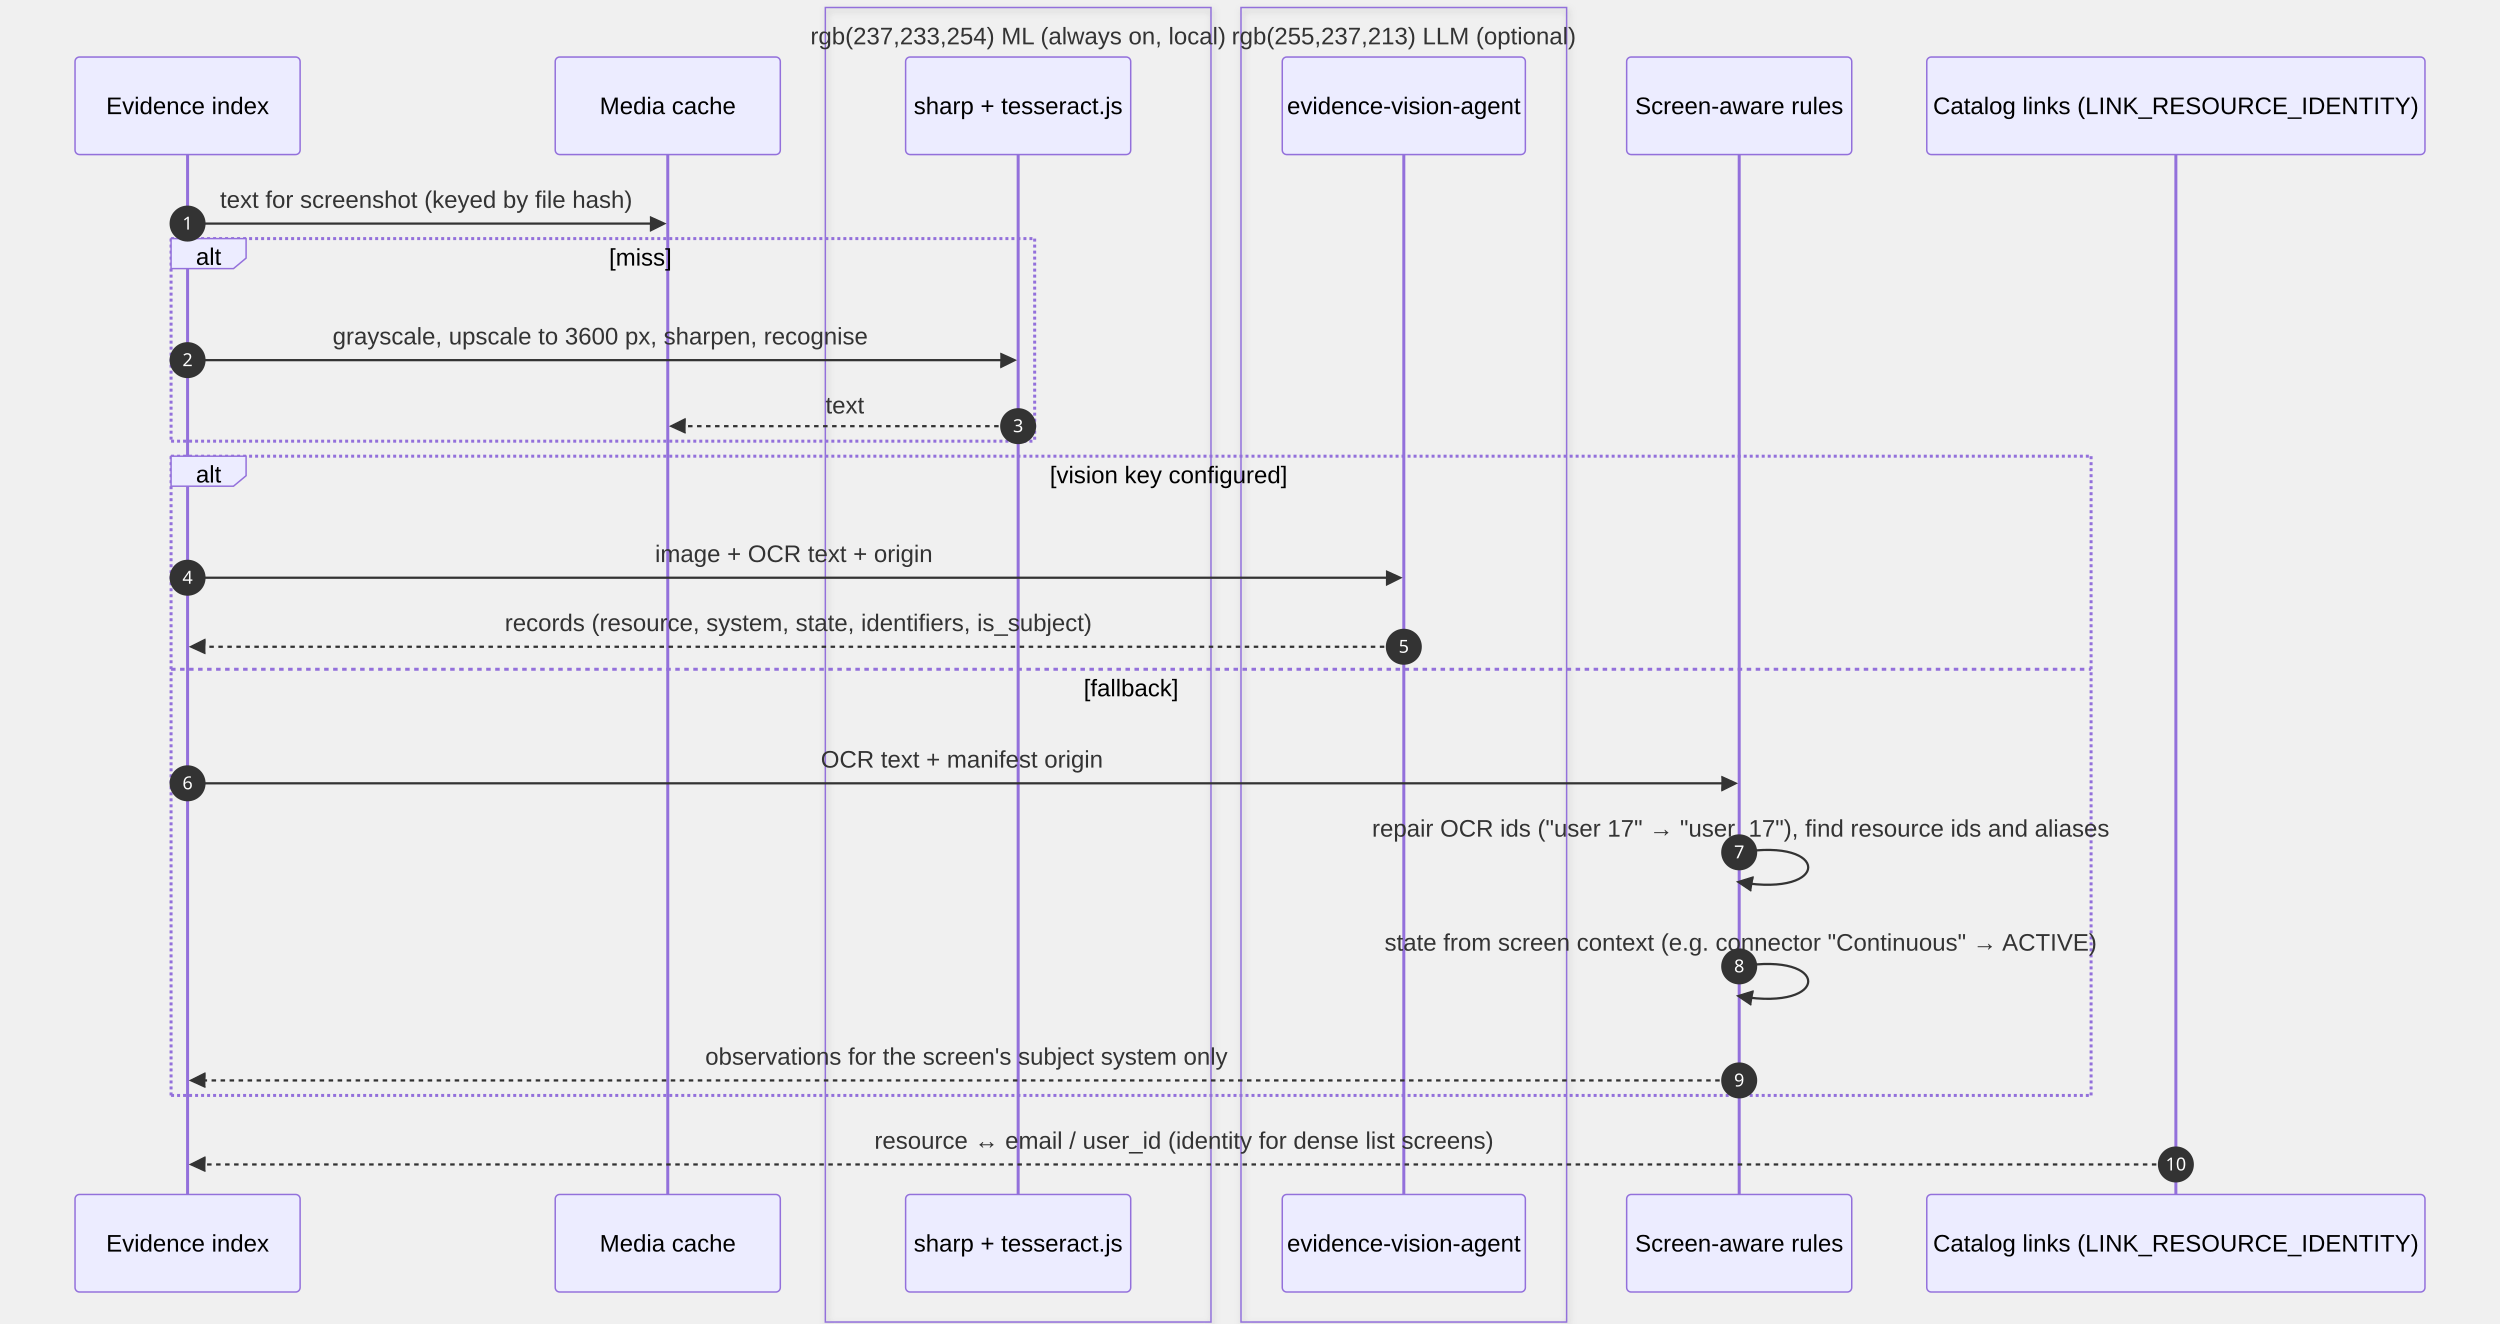
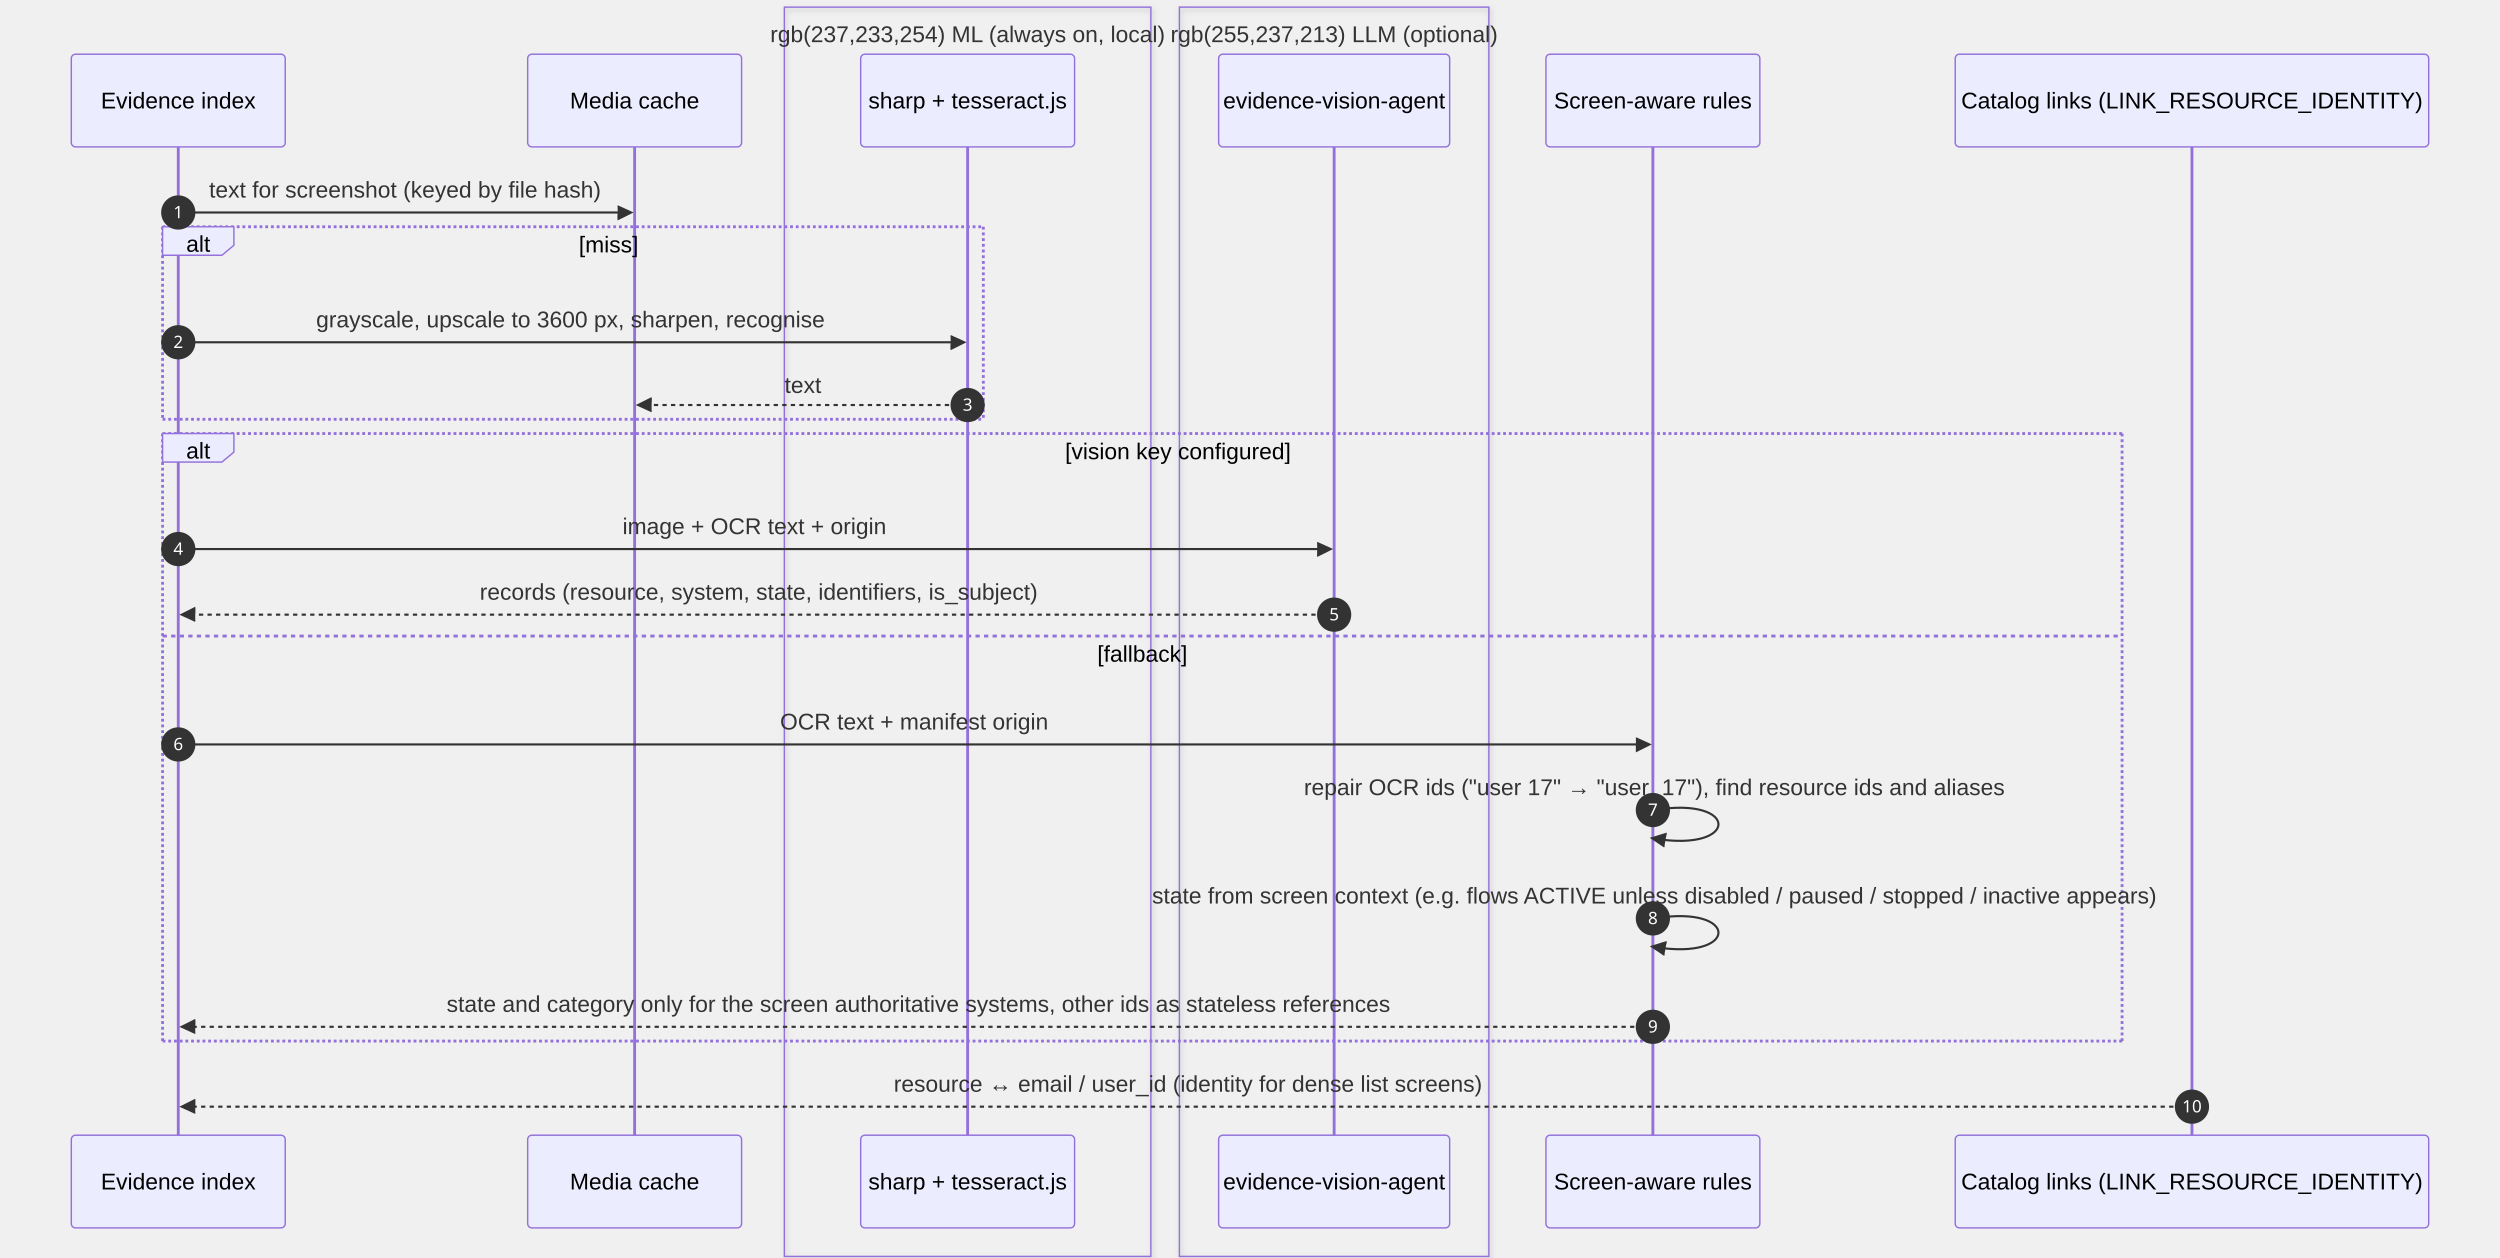
- <svg xmlns="http://www.w3.org/2000/svg" id="my-svg" width="100%" style="max-width: 1666px; background-color: white;" viewBox="-50 -10 1666 882" role="graphics-document document" aria-roledescription="sequence">
+ <svg xmlns="http://www.w3.org/2000/svg" id="my-svg" width="100%" style="max-width: 1753px; background-color: white;" viewBox="-50 -10 1753 882" role="graphics-document document" aria-roledescription="sequence">
  <g>
    <rect x="777" y="-5" fill="transparent" stroke="rgb(0,0,0, 0.5)" width="217" height="876" class="rect" />
    <text x="885.5" y="14" dominant-baseline="central" alignment-baseline="central" class="text" style="text-anchor: middle; font-size: 16px; font-weight: 400;">
      <tspan x="885.5" dy="0">rgb(255,237,213) LLM (optional)</tspan>
    </text>
  </g>
  <g>
    <rect x="500" y="-5" fill="transparent" stroke="rgb(0,0,0, 0.5)" width="257" height="876" class="rect" />
    <text x="628.5" y="14" dominant-baseline="central" alignment-baseline="central" class="text" style="text-anchor: middle; font-size: 16px; font-weight: 400;">
      <tspan x="628.5" dy="0">rgb(237,233,254) ML (always on, local)</tspan>
    </text>
  </g>
  <g>
-     <rect x="1234" y="786" fill="#eaeaea" stroke="#666" width="332" height="65" name="Cat" rx="3" ry="3" class="actor actor-bottom" />
-     <text x="1400" y="818.5" dominant-baseline="central" alignment-baseline="central" class="actor actor-box" style="text-anchor: middle; font-size: 16px; font-weight: 400;">
-       <tspan x="1400" dy="0">Catalog links (LINK_RESOURCE_IDENTITY)</tspan>
+     <rect x="1321" y="786" fill="#eaeaea" stroke="#666" width="332" height="65" name="Cat" rx="3" ry="3" class="actor actor-bottom" />
+     <text x="1487" y="818.5" dominant-baseline="central" alignment-baseline="central" class="actor actor-box" style="text-anchor: middle; font-size: 16px; font-weight: 400;">
+       <tspan x="1487" dy="0">Catalog links (LINK_RESOURCE_IDENTITY)</tspan>
    </text>
  </g>
  <g>
    <rect x="1034" y="786" fill="#eaeaea" stroke="#666" width="150" height="65" name="R" rx="3" ry="3" class="actor actor-bottom" />
    <text x="1109" y="818.5" dominant-baseline="central" alignment-baseline="central" class="actor actor-box" style="text-anchor: middle; font-size: 16px; font-weight: 400;">
      <tspan x="1109" dy="0">Screen-aware rules</tspan>
    </text>
  </g>
  <g>
    <rect x="804.5" y="786" fill="#eaeaea" stroke="#666" width="162" height="65" name="VA" rx="3" ry="3" class="actor actor-bottom" />
    <text x="885.5" y="818.5" dominant-baseline="central" alignment-baseline="central" class="actor actor-box" style="text-anchor: middle; font-size: 16px; font-weight: 400;">
      <tspan x="885.5" dy="0">evidence-vision-agent</tspan>
    </text>
  </g>
  <g>
    <rect x="553.5" y="786" fill="#eaeaea" stroke="#666" width="150" height="65" name="OCR" rx="3" ry="3" class="actor actor-bottom" />
    <text x="628.5" y="818.5" dominant-baseline="central" alignment-baseline="central" class="actor actor-box" style="text-anchor: middle; font-size: 16px; font-weight: 400;">
      <tspan x="628.5" dy="0">sharp + tesseract.js</tspan>
    </text>
  </g>
  <g>
    <rect x="320" y="786" fill="#eaeaea" stroke="#666" width="150" height="65" name="C" rx="3" ry="3" class="actor actor-bottom" />
    <text x="395" y="818.5" dominant-baseline="central" alignment-baseline="central" class="actor actor-box" style="text-anchor: middle; font-size: 16px; font-weight: 400;">
      <tspan x="395" dy="0">Media cache</tspan>
    </text>
  </g>
  <g>
    <rect x="0" y="786" fill="#eaeaea" stroke="#666" width="150" height="65" name="Idx" rx="3" ry="3" class="actor actor-bottom" />
    <text x="75" y="818.5" dominant-baseline="central" alignment-baseline="central" class="actor actor-box" style="text-anchor: middle; font-size: 16px; font-weight: 400;">
      <tspan x="75" dy="0">Evidence index</tspan>
    </text>
  </g>
  <g>
-     <line id="actor5" x1="1400" y1="93" x2="1400" y2="786" class="actor-line 200" stroke-width="0.5px" stroke="#999" name="Cat" data-et="life-line" data-id="Cat" />
+     <line id="actor5" x1="1487" y1="93" x2="1487" y2="786" class="actor-line 200" stroke-width="0.5px" stroke="#999" name="Cat" data-et="life-line" data-id="Cat" />
    <g id="root-5" data-et="participant" data-type="participant" data-id="Cat">
-       <rect x="1234" y="28" fill="#eaeaea" stroke="#666" width="332" height="65" name="Cat" rx="3" ry="3" class="actor actor-top" />
-       <text x="1400" y="60.5" dominant-baseline="central" alignment-baseline="central" class="actor actor-box" style="text-anchor: middle; font-size: 16px; font-weight: 400;">
-         <tspan x="1400" dy="0">Catalog links (LINK_RESOURCE_IDENTITY)</tspan>
+       <rect x="1321" y="28" fill="#eaeaea" stroke="#666" width="332" height="65" name="Cat" rx="3" ry="3" class="actor actor-top" />
+       <text x="1487" y="60.5" dominant-baseline="central" alignment-baseline="central" class="actor actor-box" style="text-anchor: middle; font-size: 16px; font-weight: 400;">
+         <tspan x="1487" dy="0">Catalog links (LINK_RESOURCE_IDENTITY)</tspan>
      </text>
    </g>
  </g>
  <g>
    <line id="actor4" x1="1109" y1="93" x2="1109" y2="786" class="actor-line 200" stroke-width="0.5px" stroke="#999" name="R" data-et="life-line" data-id="R" />
    <g id="root-4" data-et="participant" data-type="participant" data-id="R">
      <rect x="1034" y="28" fill="#eaeaea" stroke="#666" width="150" height="65" name="R" rx="3" ry="3" class="actor actor-top" />
      <text x="1109" y="60.5" dominant-baseline="central" alignment-baseline="central" class="actor actor-box" style="text-anchor: middle; font-size: 16px; font-weight: 400;">
        <tspan x="1109" dy="0">Screen-aware rules</tspan>
      </text>
    </g>
  </g>
  <g>
    <line id="actor3" x1="885.5" y1="93" x2="885.5" y2="786" class="actor-line 200" stroke-width="0.5px" stroke="#999" name="VA" data-et="life-line" data-id="VA" />
    <g id="root-3" data-et="participant" data-type="participant" data-id="VA">
      <rect x="804.5" y="28" fill="#eaeaea" stroke="#666" width="162" height="65" name="VA" rx="3" ry="3" class="actor actor-top" />
      <text x="885.5" y="60.5" dominant-baseline="central" alignment-baseline="central" class="actor actor-box" style="text-anchor: middle; font-size: 16px; font-weight: 400;">
        <tspan x="885.5" dy="0">evidence-vision-agent</tspan>
      </text>
    </g>
  </g>
  <g>
    <line id="actor2" x1="628.5" y1="93" x2="628.5" y2="786" class="actor-line 200" stroke-width="0.5px" stroke="#999" name="OCR" data-et="life-line" data-id="OCR" />
    <g id="root-2" data-et="participant" data-type="participant" data-id="OCR">
      <rect x="553.5" y="28" fill="#eaeaea" stroke="#666" width="150" height="65" name="OCR" rx="3" ry="3" class="actor actor-top" />
      <text x="628.5" y="60.5" dominant-baseline="central" alignment-baseline="central" class="actor actor-box" style="text-anchor: middle; font-size: 16px; font-weight: 400;">
        <tspan x="628.5" dy="0">sharp + tesseract.js</tspan>
      </text>
    </g>
  </g>
  <g>
    <line id="actor1" x1="395" y1="93" x2="395" y2="786" class="actor-line 200" stroke-width="0.5px" stroke="#999" name="C" data-et="life-line" data-id="C" />
    <g id="root-1" data-et="participant" data-type="participant" data-id="C">
      <rect x="320" y="28" fill="#eaeaea" stroke="#666" width="150" height="65" name="C" rx="3" ry="3" class="actor actor-top" />
      <text x="395" y="60.5" dominant-baseline="central" alignment-baseline="central" class="actor actor-box" style="text-anchor: middle; font-size: 16px; font-weight: 400;">
        <tspan x="395" dy="0">Media cache</tspan>
      </text>
    </g>
  </g>
  <g>
    <line id="actor0" x1="75" y1="93" x2="75" y2="786" class="actor-line 200" stroke-width="0.5px" stroke="#999" name="Idx" data-et="life-line" data-id="Idx" />
    <g id="root-0" data-et="participant" data-type="participant" data-id="Idx">
      <rect x="0" y="28" fill="#eaeaea" stroke="#666" width="150" height="65" name="Idx" rx="3" ry="3" class="actor actor-top" />
      <text x="75" y="60.5" dominant-baseline="central" alignment-baseline="central" class="actor actor-box" style="text-anchor: middle; font-size: 16px; font-weight: 400;">
        <tspan x="75" dy="0">Evidence index</tspan>
      </text>
    </g>
  </g>
  <style>#my-svg{font-family:"trebuchet ms",verdana,arial,sans-serif;font-size:16px;fill:#333;}@keyframes edge-animation-frame{from{stroke-dashoffset:0;}}@keyframes dash{to{stroke-dashoffset:0;}}#my-svg .edge-animation-slow{stroke-dasharray:9,5!important;stroke-dashoffset:900;animation:dash 50s linear infinite;stroke-linecap:round;}#my-svg .edge-animation-fast{stroke-dasharray:9,5!important;stroke-dashoffset:900;animation:dash 20s linear infinite;stroke-linecap:round;}#my-svg .error-icon{fill:#552222;}#my-svg .error-text{fill:#552222;stroke:#552222;}#my-svg .edge-thickness-normal{stroke-width:1px;}#my-svg .edge-thickness-thick{stroke-width:3.5px;}#my-svg .edge-pattern-solid{stroke-dasharray:0;}#my-svg .edge-thickness-invisible{stroke-width:0;fill:none;}#my-svg .edge-pattern-dashed{stroke-dasharray:3;}#my-svg .edge-pattern-dotted{stroke-dasharray:2;}#my-svg .marker{fill:#333333;stroke:#333333;}#my-svg .marker.cross{stroke:#333333;}#my-svg svg{font-family:"trebuchet ms",verdana,arial,sans-serif;font-size:16px;}#my-svg p{margin:0;}#my-svg .actor{stroke:#9370DB;fill:#ECECFF;stroke-width:1;}#my-svg rect.actor.outer-path[data-look="neo"]{filter:drop-shadow(1px 2px 2px rgba(185, 185, 185, 1));}#my-svg rect.note[data-look="neo"]{stroke:#aaaa33;fill:#fff5ad;filter:drop-shadow(1px 2px 2px rgba(185, 185, 185, 1));}#my-svg text.actor&gt;tspan{fill:black;stroke:none;}#my-svg .actor-line{stroke:#9370DB;}#my-svg .innerArc{stroke-width:1.5;stroke-dasharray:none;}#my-svg .messageLine0{stroke-width:1.5;stroke-dasharray:none;stroke:#333;}#my-svg .messageLine1{stroke-width:1.5;stroke-dasharray:2,2;stroke:#333;}#my-svg [id$="-arrowhead"] path{fill:#333;stroke:#333;}#my-svg .sequenceNumber{fill:white;}#my-svg [id$="-sequencenumber"]{fill:#333;}#my-svg [id$="-crosshead"] path{fill:#333;stroke:#333;}#my-svg .messageText{fill:#333;stroke:none;}#my-svg .labelBox{stroke:#9370DB;fill:#ECECFF;filter:none;}#my-svg .labelText,#my-svg .labelText&gt;tspan{fill:black;stroke:none;}#my-svg .loopText,#my-svg .loopText&gt;tspan{fill:black;stroke:none;}#my-svg .sectionTitle,#my-svg .sectionTitle&gt;tspan{fill:black;stroke:none;}#my-svg .loopLine{stroke-width:2px;stroke-dasharray:2,2;stroke:#9370DB;fill:#9370DB;}#my-svg .note{stroke:#aaaa33;fill:#fff5ad;}#my-svg .noteText,#my-svg .noteText&gt;tspan{fill:black;stroke:none;font-weight:normal;}#my-svg .activation0{fill:#f4f4f4;stroke:#666;}#my-svg .activation1{fill:#f4f4f4;stroke:#666;}#my-svg .activation2{fill:#f4f4f4;stroke:#666;}#my-svg .actorPopupMenu{position:absolute;}#my-svg .actorPopupMenuPanel{position:absolute;fill:#ECECFF;box-shadow:0px 8px 16px 0px rgba(0,0,0,0.2);filter:drop-shadow(3px 5px 2px rgb(0 0 0 / 0.4));}#my-svg .actor-man circle,#my-svg line{fill:#ECECFF;stroke-width:2px;}#my-svg g rect.rect{filter:drop-shadow(1px 2px 2px rgba(185, 185, 185, 1));stroke:#9370DB;}#my-svg .node .neo-node{stroke:#9370DB;}#my-svg [data-look="neo"].node rect,#my-svg [data-look="neo"].cluster rect,#my-svg [data-look="neo"].node polygon{stroke:#9370DB;filter:drop-shadow(1px 2px 2px rgba(185, 185, 185, 1));}#my-svg [data-look="neo"].swimlane.cluster rect{filter:none;}#my-svg [data-look="neo"].node path{stroke:#9370DB;stroke-width:1px;}#my-svg [data-look="neo"].node .outer-path{filter:drop-shadow(1px 2px 2px rgba(185, 185, 185, 1));}#my-svg [data-look="neo"].node .neo-line path{stroke:#9370DB;filter:none;}#my-svg [data-look="neo"].node circle{stroke:#9370DB;filter:drop-shadow(1px 2px 2px rgba(185, 185, 185, 1));}#my-svg [data-look="neo"].node circle .state-start{fill:#000000;}#my-svg [data-look="neo"].icon-shape .icon{fill:#9370DB;filter:drop-shadow(1px 2px 2px rgba(185, 185, 185, 1));}#my-svg [data-look="neo"].icon-shape .icon-neo path{stroke:#9370DB;filter:drop-shadow(1px 2px 2px rgba(185, 185, 185, 1));}#my-svg :root{--mermaid-font-family:"trebuchet ms",verdana,arial,sans-serif;}</style>
  <g />
  <defs>
    <symbol id="my-svg-computer" width="24" height="24">
      <path transform="scale(.5)" d="M2 2v13h20v-13h-20zm18 11h-16v-9h16v9zm-10.228 6l.466-1h3.524l.467 1h-4.457zm14.228 3h-24l2-6h2.104l-1.33 4h18.45l-1.297-4h2.073l2 6zm-5-10h-14v-7h14v7z" />
    </symbol>
  </defs>
  <defs>
    <symbol id="my-svg-database" fill-rule="evenodd" clip-rule="evenodd">
      <path transform="scale(.5)" d="M12.258.001l.256.004.255.005.253.008.251.01.249.012.247.015.246.016.242.019.241.02.239.023.236.024.233.027.231.028.229.031.225.032.223.034.22.036.217.038.214.04.211.041.208.043.205.045.201.046.198.048.194.05.191.051.187.053.183.054.18.056.175.057.172.059.168.06.163.061.16.063.155.064.15.066.074.033.073.033.071.034.07.034.069.035.068.035.067.035.066.035.064.036.064.036.062.036.06.036.06.037.058.037.058.037.055.038.055.038.053.038.052.038.051.039.05.039.048.039.047.039.045.04.044.04.043.04.041.04.04.041.039.041.037.041.036.041.034.041.033.042.032.042.03.042.029.042.027.042.026.043.024.043.023.043.021.043.02.043.018.044.017.043.015.044.013.044.012.044.011.045.009.044.007.045.006.045.004.045.002.045.001.045v17l-.001.045-.002.045-.004.045-.006.045-.007.045-.009.044-.011.045-.012.044-.013.044-.015.044-.017.043-.018.044-.02.043-.021.043-.023.043-.024.043-.026.043-.027.042-.029.042-.03.042-.032.042-.033.042-.034.041-.036.041-.037.041-.039.041-.04.041-.041.04-.043.04-.044.04-.045.04-.047.039-.048.039-.05.039-.051.039-.052.038-.053.038-.055.038-.055.038-.058.037-.058.037-.06.037-.06.036-.062.036-.064.036-.064.036-.066.035-.067.035-.068.035-.069.035-.07.034-.071.034-.073.033-.074.033-.15.066-.155.064-.16.063-.163.061-.168.06-.172.059-.175.057-.18.056-.183.054-.187.053-.191.051-.194.05-.198.048-.201.046-.205.045-.208.043-.211.041-.214.04-.217.038-.22.036-.223.034-.225.032-.229.031-.231.028-.233.027-.236.024-.239.023-.241.02-.242.019-.246.016-.247.015-.249.012-.251.01-.253.008-.255.005-.256.004-.258.001-.258-.001-.256-.004-.255-.005-.253-.008-.251-.01-.249-.012-.247-.015-.245-.016-.243-.019-.241-.02-.238-.023-.236-.024-.234-.027-.231-.028-.228-.031-.226-.032-.223-.034-.22-.036-.217-.038-.214-.04-.211-.041-.208-.043-.204-.045-.201-.046-.198-.048-.195-.05-.19-.051-.187-.053-.184-.054-.179-.056-.176-.057-.172-.059-.167-.06-.164-.061-.159-.063-.155-.064-.151-.066-.074-.033-.072-.033-.072-.034-.07-.034-.069-.035-.068-.035-.067-.035-.066-.035-.064-.036-.063-.036-.062-.036-.061-.036-.06-.037-.058-.037-.057-.037-.056-.038-.055-.038-.053-.038-.052-.038-.051-.039-.049-.039-.049-.039-.046-.039-.046-.04-.044-.04-.043-.04-.041-.04-.04-.041-.039-.041-.037-.041-.036-.041-.034-.041-.033-.042-.032-.042-.03-.042-.029-.042-.027-.042-.026-.043-.024-.043-.023-.043-.021-.043-.02-.043-.018-.044-.017-.043-.015-.044-.013-.044-.012-.044-.011-.045-.009-.044-.007-.045-.006-.045-.004-.045-.002-.045-.001-.045v-17l.001-.045.002-.045.004-.045.006-.045.007-.045.009-.044.011-.045.012-.044.013-.044.015-.044.017-.043.018-.044.02-.043.021-.043.023-.043.024-.043.026-.043.027-.042.029-.042.03-.042.032-.042.033-.042.034-.041.036-.041.037-.041.039-.041.04-.041.041-.04.043-.04.044-.04.046-.04.046-.039.049-.039.049-.039.051-.039.052-.038.053-.038.055-.038.056-.038.057-.037.058-.037.06-.037.061-.036.062-.036.063-.036.064-.036.066-.035.067-.035.068-.035.069-.035.07-.034.072-.034.072-.033.074-.033.151-.066.155-.064.159-.063.164-.061.167-.06.172-.059.176-.057.179-.056.184-.054.187-.053.19-.051.195-.05.198-.048.201-.046.204-.045.208-.043.211-.041.214-.04.217-.038.22-.036.223-.034.226-.032.228-.031.231-.028.234-.027.236-.024.238-.023.241-.02.243-.019.245-.016.247-.015.249-.012.251-.01.253-.008.255-.005.256-.004.258-.001.258.001zm-9.258 20.499v.01l.001.021.003.021.004.022.005.021.006.022.007.022.009.023.01.022.011.023.012.023.013.023.015.023.016.024.017.023.018.024.019.024.021.024.022.025.023.024.024.025.052.049.056.05.061.051.066.051.07.051.075.051.079.052.084.052.088.052.092.052.097.052.102.051.105.052.11.052.114.051.119.051.123.051.127.05.131.05.135.05.139.048.144.049.147.047.152.047.155.047.16.045.163.045.167.043.171.043.176.041.178.041.183.039.187.039.19.037.194.035.197.035.202.033.204.031.209.03.212.029.216.027.219.025.222.024.226.021.23.02.233.018.236.016.24.015.243.012.246.01.249.008.253.005.256.004.259.001.26-.001.257-.004.254-.005.25-.008.247-.011.244-.012.241-.014.237-.016.233-.018.231-.021.226-.021.224-.024.22-.026.216-.027.212-.028.21-.031.205-.031.202-.034.198-.034.194-.036.191-.037.187-.039.183-.04.179-.04.175-.042.172-.043.168-.044.163-.045.16-.046.155-.046.152-.047.148-.048.143-.049.139-.049.136-.05.131-.05.126-.05.123-.051.118-.052.114-.051.11-.052.106-.052.101-.052.096-.052.092-.052.088-.053.083-.051.079-.052.074-.052.07-.051.065-.051.06-.051.056-.05.051-.05.023-.024.023-.025.021-.024.02-.024.019-.024.018-.024.017-.024.015-.023.014-.024.013-.023.012-.023.01-.023.01-.022.008-.022.006-.022.006-.022.004-.022.004-.021.001-.021.001-.021v-4.127l-.077.055-.08.053-.083.054-.085.053-.087.052-.09.052-.093.051-.095.05-.097.05-.1.049-.102.049-.105.048-.106.047-.109.047-.111.046-.114.045-.115.045-.118.044-.12.043-.122.042-.124.042-.126.041-.128.04-.13.04-.132.038-.134.038-.135.037-.138.037-.139.035-.142.035-.143.034-.144.033-.147.032-.148.031-.15.03-.151.03-.153.029-.154.027-.156.027-.158.026-.159.025-.161.024-.162.023-.163.022-.165.021-.166.02-.167.019-.169.018-.169.017-.171.016-.173.015-.173.014-.175.013-.175.012-.177.011-.178.01-.179.008-.179.008-.181.006-.182.005-.182.004-.184.003-.184.002h-.37l-.184-.002-.184-.003-.182-.004-.182-.005-.181-.006-.179-.008-.179-.008-.178-.01-.176-.011-.176-.012-.175-.013-.173-.014-.172-.015-.171-.016-.17-.017-.169-.018-.167-.019-.166-.02-.165-.021-.163-.022-.162-.023-.161-.024-.159-.025-.157-.026-.156-.027-.155-.027-.153-.029-.151-.03-.15-.03-.148-.031-.146-.032-.145-.033-.143-.034-.141-.035-.14-.035-.137-.037-.136-.037-.134-.038-.132-.038-.13-.04-.128-.04-.126-.041-.124-.042-.122-.042-.12-.044-.117-.043-.116-.045-.113-.045-.112-.046-.109-.047-.106-.047-.105-.048-.102-.049-.1-.049-.097-.05-.095-.05-.093-.052-.09-.051-.087-.052-.085-.053-.083-.054-.08-.054-.077-.054v4.127zm0-5.654v.011l.001.021.003.021.004.021.005.022.006.022.007.022.009.022.01.022.011.023.012.023.013.023.015.024.016.023.017.024.018.024.019.024.021.024.022.024.023.025.024.024.052.05.056.05.061.05.066.051.07.051.075.052.079.051.084.052.088.052.092.052.097.052.102.052.105.052.11.051.114.051.119.052.123.05.127.051.131.05.135.049.139.049.144.048.147.048.152.047.155.046.16.045.163.045.167.044.171.042.176.042.178.04.183.04.187.038.19.037.194.036.197.034.202.033.204.032.209.03.212.028.216.027.219.025.222.024.226.022.23.02.233.018.236.016.24.014.243.012.246.01.249.008.253.006.256.003.259.001.26-.001.257-.003.254-.006.25-.008.247-.01.244-.012.241-.015.237-.016.233-.018.231-.02.226-.022.224-.024.22-.025.216-.027.212-.029.21-.03.205-.032.202-.033.198-.035.194-.036.191-.037.187-.039.183-.039.179-.041.175-.042.172-.043.168-.044.163-.045.16-.045.155-.047.152-.047.148-.048.143-.048.139-.05.136-.049.131-.05.126-.051.123-.051.118-.051.114-.052.11-.052.106-.052.101-.052.096-.052.092-.052.088-.052.083-.052.079-.052.074-.051.07-.052.065-.051.06-.05.056-.051.051-.049.023-.025.023-.024.021-.025.02-.024.019-.024.018-.024.017-.024.015-.023.014-.023.013-.024.012-.022.01-.023.01-.023.008-.022.006-.022.006-.022.004-.021.004-.022.001-.021.001-.021v-4.139l-.077.054-.08.054-.083.054-.085.052-.087.053-.09.051-.093.051-.095.051-.097.05-.1.049-.102.049-.105.048-.106.047-.109.047-.111.046-.114.045-.115.044-.118.044-.12.044-.122.042-.124.042-.126.041-.128.04-.13.039-.132.039-.134.038-.135.037-.138.036-.139.036-.142.035-.143.033-.144.033-.147.033-.148.031-.15.03-.151.03-.153.028-.154.028-.156.027-.158.026-.159.025-.161.024-.162.023-.163.022-.165.021-.166.02-.167.019-.169.018-.169.017-.171.016-.173.015-.173.014-.175.013-.175.012-.177.011-.178.009-.179.009-.179.007-.181.007-.182.005-.182.004-.184.003-.184.002h-.37l-.184-.002-.184-.003-.182-.004-.182-.005-.181-.007-.179-.007-.179-.009-.178-.009-.176-.011-.176-.012-.175-.013-.173-.014-.172-.015-.171-.016-.17-.017-.169-.018-.167-.019-.166-.02-.165-.021-.163-.022-.162-.023-.161-.024-.159-.025-.157-.026-.156-.027-.155-.028-.153-.028-.151-.03-.15-.03-.148-.031-.146-.033-.145-.033-.143-.033-.141-.035-.14-.036-.137-.036-.136-.037-.134-.038-.132-.039-.13-.039-.128-.04-.126-.041-.124-.042-.122-.043-.12-.043-.117-.044-.116-.044-.113-.046-.112-.046-.109-.046-.106-.047-.105-.048-.102-.049-.1-.049-.097-.05-.095-.051-.093-.051-.09-.051-.087-.053-.085-.052-.083-.054-.08-.054-.077-.054v4.139zm0-5.666v.011l.001.02.003.022.004.021.005.022.006.021.007.022.009.023.01.022.011.023.012.023.013.023.015.023.016.024.017.024.018.023.019.024.021.025.022.024.023.024.024.025.052.05.056.05.061.05.066.051.07.051.075.052.079.051.084.052.088.052.092.052.097.052.102.052.105.051.11.052.114.051.119.051.123.051.127.05.131.05.135.05.139.049.144.048.147.048.152.047.155.046.16.045.163.045.167.043.171.043.176.042.178.04.183.04.187.038.19.037.194.036.197.034.202.033.204.032.209.03.212.028.216.027.219.025.222.024.226.021.23.02.233.018.236.017.24.014.243.012.246.01.249.008.253.006.256.003.259.001.26-.001.257-.003.254-.006.25-.008.247-.01.244-.013.241-.014.237-.016.233-.018.231-.02.226-.022.224-.024.22-.025.216-.027.212-.029.21-.03.205-.032.202-.033.198-.035.194-.036.191-.037.187-.039.183-.039.179-.041.175-.042.172-.043.168-.044.163-.045.16-.045.155-.047.152-.047.148-.048.143-.049.139-.049.136-.049.131-.051.126-.05.123-.051.118-.052.114-.051.11-.052.106-.052.101-.052.096-.052.092-.052.088-.052.083-.052.079-.052.074-.052.07-.051.065-.051.06-.051.056-.05.051-.049.023-.025.023-.025.021-.024.02-.024.019-.024.018-.024.017-.024.015-.023.014-.024.013-.023.012-.023.01-.022.01-.023.008-.022.006-.022.006-.022.004-.022.004-.021.001-.021.001-.021v-4.153l-.077.054-.08.054-.083.053-.085.053-.087.053-.09.051-.093.051-.095.051-.097.05-.1.049-.102.048-.105.048-.106.048-.109.046-.111.046-.114.046-.115.044-.118.044-.12.043-.122.043-.124.042-.126.041-.128.04-.13.039-.132.039-.134.038-.135.037-.138.036-.139.036-.142.034-.143.034-.144.033-.147.032-.148.032-.15.03-.151.03-.153.028-.154.028-.156.027-.158.026-.159.024-.161.024-.162.023-.163.023-.165.021-.166.02-.167.019-.169.018-.169.017-.171.016-.173.015-.173.014-.175.013-.175.012-.177.01-.178.01-.179.009-.179.007-.181.006-.182.006-.182.004-.184.003-.184.001-.185.001-.185-.001-.184-.001-.184-.003-.182-.004-.182-.006-.181-.006-.179-.007-.179-.009-.178-.01-.176-.01-.176-.012-.175-.013-.173-.014-.172-.015-.171-.016-.17-.017-.169-.018-.167-.019-.166-.02-.165-.021-.163-.023-.162-.023-.161-.024-.159-.024-.157-.026-.156-.027-.155-.028-.153-.028-.151-.03-.15-.03-.148-.032-.146-.032-.145-.033-.143-.034-.141-.034-.14-.036-.137-.036-.136-.037-.134-.038-.132-.039-.13-.039-.128-.041-.126-.041-.124-.041-.122-.043-.12-.043-.117-.044-.116-.044-.113-.046-.112-.046-.109-.046-.106-.048-.105-.048-.102-.048-.1-.05-.097-.049-.095-.051-.093-.051-.09-.052-.087-.052-.085-.053-.083-.053-.08-.054-.077-.054v4.153zm8.74-8.179l-.257.004-.254.005-.25.008-.247.011-.244.012-.241.014-.237.016-.233.018-.231.021-.226.022-.224.023-.22.026-.216.027-.212.028-.21.031-.205.032-.202.033-.198.034-.194.036-.191.038-.187.038-.183.04-.179.041-.175.042-.172.043-.168.043-.163.045-.16.046-.155.046-.152.048-.148.048-.143.048-.139.049-.136.05-.131.05-.126.051-.123.051-.118.051-.114.052-.11.052-.106.052-.101.052-.096.052-.092.052-.088.052-.083.052-.079.052-.074.051-.07.052-.065.051-.06.05-.056.05-.051.05-.023.025-.023.024-.021.024-.02.025-.019.024-.018.024-.017.023-.015.024-.014.023-.013.023-.012.023-.01.023-.01.022-.008.022-.006.023-.006.021-.004.022-.004.021-.001.021-.001.021.001.021.001.021.004.021.004.022.006.021.006.023.008.022.01.022.01.023.012.023.013.023.014.023.015.024.017.023.018.024.019.024.02.025.021.024.023.024.023.025.051.05.056.05.06.05.065.051.07.052.074.051.079.052.083.052.088.052.092.052.096.052.101.052.106.052.11.052.114.052.118.051.123.051.126.051.131.05.136.05.139.049.143.048.148.048.152.048.155.046.16.046.163.045.168.043.172.043.175.042.179.041.183.04.187.038.191.038.194.036.198.034.202.033.205.032.21.031.212.028.216.027.22.026.224.023.226.022.231.021.233.018.237.016.241.014.244.012.247.011.25.008.254.005.257.004.26.001.26-.001.257-.004.254-.005.25-.008.247-.011.244-.012.241-.014.237-.016.233-.018.231-.021.226-.022.224-.023.22-.026.216-.027.212-.028.21-.031.205-.032.202-.033.198-.034.194-.036.191-.038.187-.038.183-.04.179-.041.175-.042.172-.043.168-.043.163-.045.16-.046.155-.046.152-.048.148-.048.143-.048.139-.049.136-.05.131-.05.126-.051.123-.051.118-.051.114-.052.11-.052.106-.052.101-.052.096-.052.092-.052.088-.052.083-.052.079-.052.074-.051.07-.052.065-.051.06-.05.056-.05.051-.05.023-.025.023-.024.021-.024.02-.025.019-.024.018-.024.017-.023.015-.024.014-.023.013-.023.012-.023.01-.023.01-.022.008-.022.006-.023.006-.021.004-.022.004-.021.001-.021.001-.021-.001-.021-.001-.021-.004-.021-.004-.022-.006-.021-.006-.023-.008-.022-.01-.022-.01-.023-.012-.023-.013-.023-.014-.023-.015-.024-.017-.023-.018-.024-.019-.024-.02-.025-.021-.024-.023-.024-.023-.025-.051-.05-.056-.05-.06-.05-.065-.051-.07-.052-.074-.051-.079-.052-.083-.052-.088-.052-.092-.052-.096-.052-.101-.052-.106-.052-.11-.052-.114-.052-.118-.051-.123-.051-.126-.051-.131-.05-.136-.05-.139-.049-.143-.048-.148-.048-.152-.048-.155-.046-.16-.046-.163-.045-.168-.043-.172-.043-.175-.042-.179-.041-.183-.04-.187-.038-.191-.038-.194-.036-.198-.034-.202-.033-.205-.032-.21-.031-.212-.028-.216-.027-.22-.026-.224-.023-.226-.022-.231-.021-.233-.018-.237-.016-.241-.014-.244-.012-.247-.011-.25-.008-.254-.005-.257-.004-.26-.001-.26.001z" />
    </symbol>
  </defs>
  <defs>
    <symbol id="my-svg-clock" width="24" height="24">
      <path transform="scale(.5)" d="M12 2c5.514 0 10 4.486 10 10s-4.486 10-10 10-10-4.486-10-10 4.486-10 10-10zm0-2c-6.627 0-12 5.373-12 12s5.373 12 12 12 12-5.373 12-12-5.373-12-12-12zm5.848 12.459c.202.038.202.333.001.372-1.907.361-6.045 1.111-6.547 1.111-.719 0-1.301-.582-1.301-1.301 0-.512.77-5.447 1.125-7.445.034-.192.312-.181.343.014l.985 6.238 5.394 1.011z" />
    </symbol>
  </defs>
  <defs>
    <marker id="my-svg-arrowhead" refX="7.9" refY="5" markerUnits="userSpaceOnUse" markerWidth="12" markerHeight="12" orient="auto-start-reverse">
      <path d="M -1 0 L 10 5 L 0 10 z" />
    </marker>
  </defs>
  <defs>
    <marker id="my-svg-crosshead" markerWidth="15" markerHeight="8" orient="auto" refX="4" refY="4.5">
      <path fill="none" stroke="#000000" stroke-width="1pt" d="M 1,2 L 6,7 M 6,2 L 1,7" style="stroke-dasharray: 0, 0;" />
    </marker>
  </defs>
  <defs>
    <marker id="my-svg-filled-head" refX="15.5" refY="7" markerWidth="20" markerHeight="28" orient="auto">
      <path d="M 18,7 L9,13 L14,7 L9,1 Z" />
    </marker>
  </defs>
  <defs>
    <marker id="my-svg-sequencenumber" refX="15" refY="15" markerWidth="60" markerHeight="40" orient="auto">
      <circle cx="15" cy="15" r="6" />
    </marker>
  </defs>
  <defs>
    <marker id="my-svg-solidTopArrowHead" refX="7.9" refY="7.25" markerUnits="userSpaceOnUse" markerWidth="12" markerHeight="12" orient="auto-start-reverse">
      <path d="M 0 0 L 10 8 L 0 8 z" />
    </marker>
  </defs>
  <defs>
    <marker id="my-svg-solidBottomArrowHead" refX="7.9" refY="0.75" markerUnits="userSpaceOnUse" markerWidth="12" markerHeight="12" orient="auto-start-reverse">
      <path d="M 0 0 L 10 0 L 0 8 z" />
    </marker>
  </defs>
  <defs>
    <marker id="my-svg-stickTopArrowHead" refX="7.5" refY="7" markerUnits="userSpaceOnUse" markerWidth="12" markerHeight="12" orient="auto-start-reverse">
      <path d="M 0 0 L 7 7" stroke="black" stroke-width="1.5" fill="none" />
    </marker>
  </defs>
  <defs>
    <marker id="my-svg-stickBottomArrowHead" refX="7.5" refY="0" markerUnits="userSpaceOnUse" markerWidth="12" markerHeight="12" orient="auto-start-reverse">
      <path d="M 0 7 L 7 0" stroke="black" stroke-width="1.5" fill="none" />
    </marker>
  </defs>
  <g data-et="control-structure" data-id="i5">
    <line x1="64" y1="149" x2="639.5" y2="149" class="loopLine" />
    <line x1="639.5" y1="149" x2="639.5" y2="284" class="loopLine" />
    <line x1="64" y1="284" x2="639.5" y2="284" class="loopLine" />
    <line x1="64" y1="149" x2="64" y2="284" class="loopLine" />
    <polygon points="64,149 114,149 114,162 105.6,169 64,169" class="labelBox" />
    <text x="89" y="162" text-anchor="middle" dominant-baseline="middle" alignment-baseline="middle" class="labelText" style="font-size: 16px; font-weight: 400;">alt</text>
    <text x="376.75" y="167" text-anchor="middle" class="loopText" style="font-size: 16px; font-weight: 400;">
      <tspan x="376.75">[miss]</tspan>
    </text>
  </g>
  <g data-et="control-structure" data-id="i14">
-     <line x1="64" y1="294" x2="1343.5" y2="294" class="loopLine" />
-     <line x1="1343.5" y1="294" x2="1343.5" y2="720" class="loopLine" />
-     <line x1="64" y1="720" x2="1343.5" y2="720" class="loopLine" />
+     <line x1="64" y1="294" x2="1438" y2="294" class="loopLine" />
+     <line x1="1438" y1="294" x2="1438" y2="720" class="loopLine" />
+     <line x1="64" y1="720" x2="1438" y2="720" class="loopLine" />
    <line x1="64" y1="294" x2="64" y2="720" class="loopLine" />
-     <line x1="64" y1="436" x2="1343.5" y2="436" class="loopLine" style="stroke-dasharray: 3, 3;" />
+     <line x1="64" y1="436" x2="1438" y2="436" class="loopLine" style="stroke-dasharray: 3, 3;" />
    <polygon points="64,294 114,294 114,307 105.6,314 64,314" class="labelBox" />
    <text x="89" y="307" text-anchor="middle" dominant-baseline="middle" alignment-baseline="middle" class="labelText" style="font-size: 16px; font-weight: 400;">alt</text>
-     <text x="728.75" y="312" text-anchor="middle" class="loopText" style="font-size: 16px; font-weight: 400;">
-       <tspan x="728.75">[vision key configured]</tspan>
-     </text>
-     <text x="703.75" y="454" text-anchor="middle" class="sectionTitle" style="font-size: 16px; font-weight: 400;">[fallback]</text>
+     <text x="776" y="312" text-anchor="middle" class="loopText" style="font-size: 16px; font-weight: 400;">
+       <tspan x="776">[vision key configured]</tspan>
+     </text>
+     <text x="751" y="454" text-anchor="middle" class="sectionTitle" style="font-size: 16px; font-weight: 400;">[fallback]</text>
  </g>
  <text x="234" y="108" text-anchor="middle" dominant-baseline="middle" alignment-baseline="middle" class="messageText" dy="1em" style="font-size: 16px; font-weight: 400;">text for screenshot (keyed by file hash)</text>
  <line x1="82" y1="139" x2="391" y2="139" class="messageLine0" data-et="message" data-id="i1" data-from="Idx" data-to="C" stroke-width="2" stroke="none" marker-end="url(#my-svg-arrowhead)" style="fill: none;" />
  <line x1="75" y1="139" x2="75" y2="139" stroke-width="0" marker-start="url(#my-svg-sequencenumber)" />
  <text x="75" y="143" font-family="sans-serif" font-size="12px" text-anchor="middle" class="sequenceNumber">1</text>
  <text x="350" y="199" text-anchor="middle" dominant-baseline="middle" alignment-baseline="middle" class="messageText" dy="1em" style="font-size: 16px; font-weight: 400;">grayscale, upscale to 3600 px, sharpen, recognise</text>
  <line x1="82" y1="230" x2="624.5" y2="230" class="messageLine0" data-et="message" data-id="i3" data-from="Idx" data-to="OCR" stroke-width="2" stroke="none" marker-end="url(#my-svg-arrowhead)" style="fill: none;" />
  <line x1="75" y1="230" x2="75" y2="230" stroke-width="0" marker-start="url(#my-svg-sequencenumber)" />
  <text x="75" y="234" font-family="sans-serif" font-size="12px" text-anchor="middle" class="sequenceNumber">2</text>
  <text x="513" y="245" text-anchor="middle" dominant-baseline="middle" alignment-baseline="middle" class="messageText" dy="1em" style="font-size: 16px; font-weight: 400;">text</text>
  <line x1="633.5" y1="274" x2="399" y2="274" class="messageLine1" data-et="message" data-id="i4" data-from="OCR" data-to="C" stroke-width="2" stroke="none" marker-end="url(#my-svg-arrowhead)" style="stroke-dasharray: 3, 3; fill: none;" />
  <line x1="628.5" y1="274" x2="628.5" y2="274" stroke-width="0" marker-start="url(#my-svg-sequencenumber)" />
  <text x="628.5" y="278" font-family="sans-serif" font-size="12px" text-anchor="middle" class="sequenceNumber">3</text>
  <text x="479" y="344" text-anchor="middle" dominant-baseline="middle" alignment-baseline="middle" class="messageText" dy="1em" style="font-size: 16px; font-weight: 400;">image + OCR text + origin</text>
  <line x1="82" y1="375" x2="881.5" y2="375" class="messageLine0" data-et="message" data-id="i7" data-from="Idx" data-to="VA" stroke-width="2" stroke="none" marker-end="url(#my-svg-arrowhead)" style="fill: none;" />
  <line x1="75" y1="375" x2="75" y2="375" stroke-width="0" marker-start="url(#my-svg-sequencenumber)" />
  <text x="75" y="379" font-family="sans-serif" font-size="12px" text-anchor="middle" class="sequenceNumber">4</text>
  <text x="482" y="390" text-anchor="middle" dominant-baseline="middle" alignment-baseline="middle" class="messageText" dy="1em" style="font-size: 16px; font-weight: 400;">records (resource, system, state, identifiers, is_subject)</text>
  <line x1="890.5" y1="421" x2="79" y2="421" class="messageLine1" data-et="message" data-id="i8" data-from="VA" data-to="Idx" stroke-width="2" stroke="none" marker-end="url(#my-svg-arrowhead)" style="stroke-dasharray: 3, 3; fill: none;" />
  <line x1="885.5" y1="421" x2="885.5" y2="421" stroke-width="0" marker-start="url(#my-svg-sequencenumber)" />
  <text x="885.5" y="425" font-family="sans-serif" font-size="12px" text-anchor="middle" class="sequenceNumber">5</text>
  <text x="591" y="481" text-anchor="middle" dominant-baseline="middle" alignment-baseline="middle" class="messageText" dy="1em" style="font-size: 16px; font-weight: 400;">OCR text + manifest origin</text>
  <line x1="82" y1="512" x2="1105" y2="512" class="messageLine0" data-et="message" data-id="i10" data-from="Idx" data-to="R" stroke-width="2" stroke="none" marker-end="url(#my-svg-arrowhead)" style="fill: none;" />
  <line x1="75" y1="512" x2="75" y2="512" stroke-width="0" marker-start="url(#my-svg-sequencenumber)" />
  <text x="75" y="516" font-family="sans-serif" font-size="12px" text-anchor="middle" class="sequenceNumber">6</text>
  <text x="1110" y="527" text-anchor="middle" dominant-baseline="middle" alignment-baseline="middle" class="messageText" dy="1em" style="font-size: 16px; font-weight: 400;">repair OCR ids ("user 17" → "user_17"), find resource ids and aliases</text>
  <path d="M 1110,558 C 1170,548 1170,588 1110,578" class="messageLine0" data-et="message" data-id="i11" data-from="R" data-to="R" stroke-width="2" stroke="none" marker-end="url(#my-svg-arrowhead)" x1="1116" style="fill: none;" />
  <line x1="1109" y1="558" x2="1109" y2="558" stroke-width="0" marker-start="url(#my-svg-sequencenumber)" />
  <text x="1109" y="562" font-family="sans-serif" font-size="12px" text-anchor="middle" class="sequenceNumber">7</text>
-   <text x="1110" y="603" text-anchor="middle" dominant-baseline="middle" alignment-baseline="middle" class="messageText" dy="1em" style="font-size: 16px; font-weight: 400;">state from screen context (e.g. connector "Continuous" → ACTIVE)</text>
+   <text x="1110" y="603" text-anchor="middle" dominant-baseline="middle" alignment-baseline="middle" class="messageText" dy="1em" style="font-size: 16px; font-weight: 400;">state from screen context (e.g. flows ACTIVE unless disabled / paused / stopped / inactive appears)</text>
  <path d="M 1110,634 C 1170,624 1170,664 1110,654" class="messageLine0" data-et="message" data-id="i12" data-from="R" data-to="R" stroke-width="2" stroke="none" marker-end="url(#my-svg-arrowhead)" x1="1116" style="fill: none;" />
  <line x1="1109" y1="634" x2="1109" y2="634" stroke-width="0" marker-start="url(#my-svg-sequencenumber)" />
  <text x="1109" y="638" font-family="sans-serif" font-size="12px" text-anchor="middle" class="sequenceNumber">8</text>
-   <text x="594" y="679" text-anchor="middle" dominant-baseline="middle" alignment-baseline="middle" class="messageText" dy="1em" style="font-size: 16px; font-weight: 400;">observations for the screen's subject system only</text>
+   <text x="594" y="679" text-anchor="middle" dominant-baseline="middle" alignment-baseline="middle" class="messageText" dy="1em" style="font-size: 16px; font-weight: 400;">state and category only for the screen authoritative systems, other ids as stateless references</text>
  <line x1="1114" y1="710" x2="79" y2="710" class="messageLine1" data-et="message" data-id="i13" data-from="R" data-to="Idx" stroke-width="2" stroke="none" marker-end="url(#my-svg-arrowhead)" style="stroke-dasharray: 3, 3; fill: none;" />
  <line x1="1109" y1="710" x2="1109" y2="710" stroke-width="0" marker-start="url(#my-svg-sequencenumber)" />
  <text x="1109" y="714" font-family="sans-serif" font-size="12px" text-anchor="middle" class="sequenceNumber">9</text>
-   <text x="739" y="735" text-anchor="middle" dominant-baseline="middle" alignment-baseline="middle" class="messageText" dy="1em" style="font-size: 16px; font-weight: 400;">resource ↔ email / user_id (identity for dense list screens)</text>
-   <line x1="1405" y1="766" x2="79" y2="766" class="messageLine1" data-et="message" data-id="i15" data-from="Cat" data-to="Idx" stroke-width="2" stroke="none" marker-end="url(#my-svg-arrowhead)" style="stroke-dasharray: 3, 3; fill: none;" />
-   <line x1="1400" y1="766" x2="1400" y2="766" stroke-width="0" marker-start="url(#my-svg-sequencenumber)" />
-   <text x="1400" y="770" font-family="sans-serif" font-size="12px" text-anchor="middle" class="sequenceNumber">10</text>
+   <text x="783" y="735" text-anchor="middle" dominant-baseline="middle" alignment-baseline="middle" class="messageText" dy="1em" style="font-size: 16px; font-weight: 400;">resource ↔ email / user_id (identity for dense list screens)</text>
+   <line x1="1492" y1="766" x2="79" y2="766" class="messageLine1" data-et="message" data-id="i15" data-from="Cat" data-to="Idx" stroke-width="2" stroke="none" marker-end="url(#my-svg-arrowhead)" style="stroke-dasharray: 3, 3; fill: none;" />
+   <line x1="1487" y1="766" x2="1487" y2="766" stroke-width="0" marker-start="url(#my-svg-sequencenumber)" />
+   <text x="1487" y="770" font-family="sans-serif" font-size="12px" text-anchor="middle" class="sequenceNumber">10</text>
</svg>
